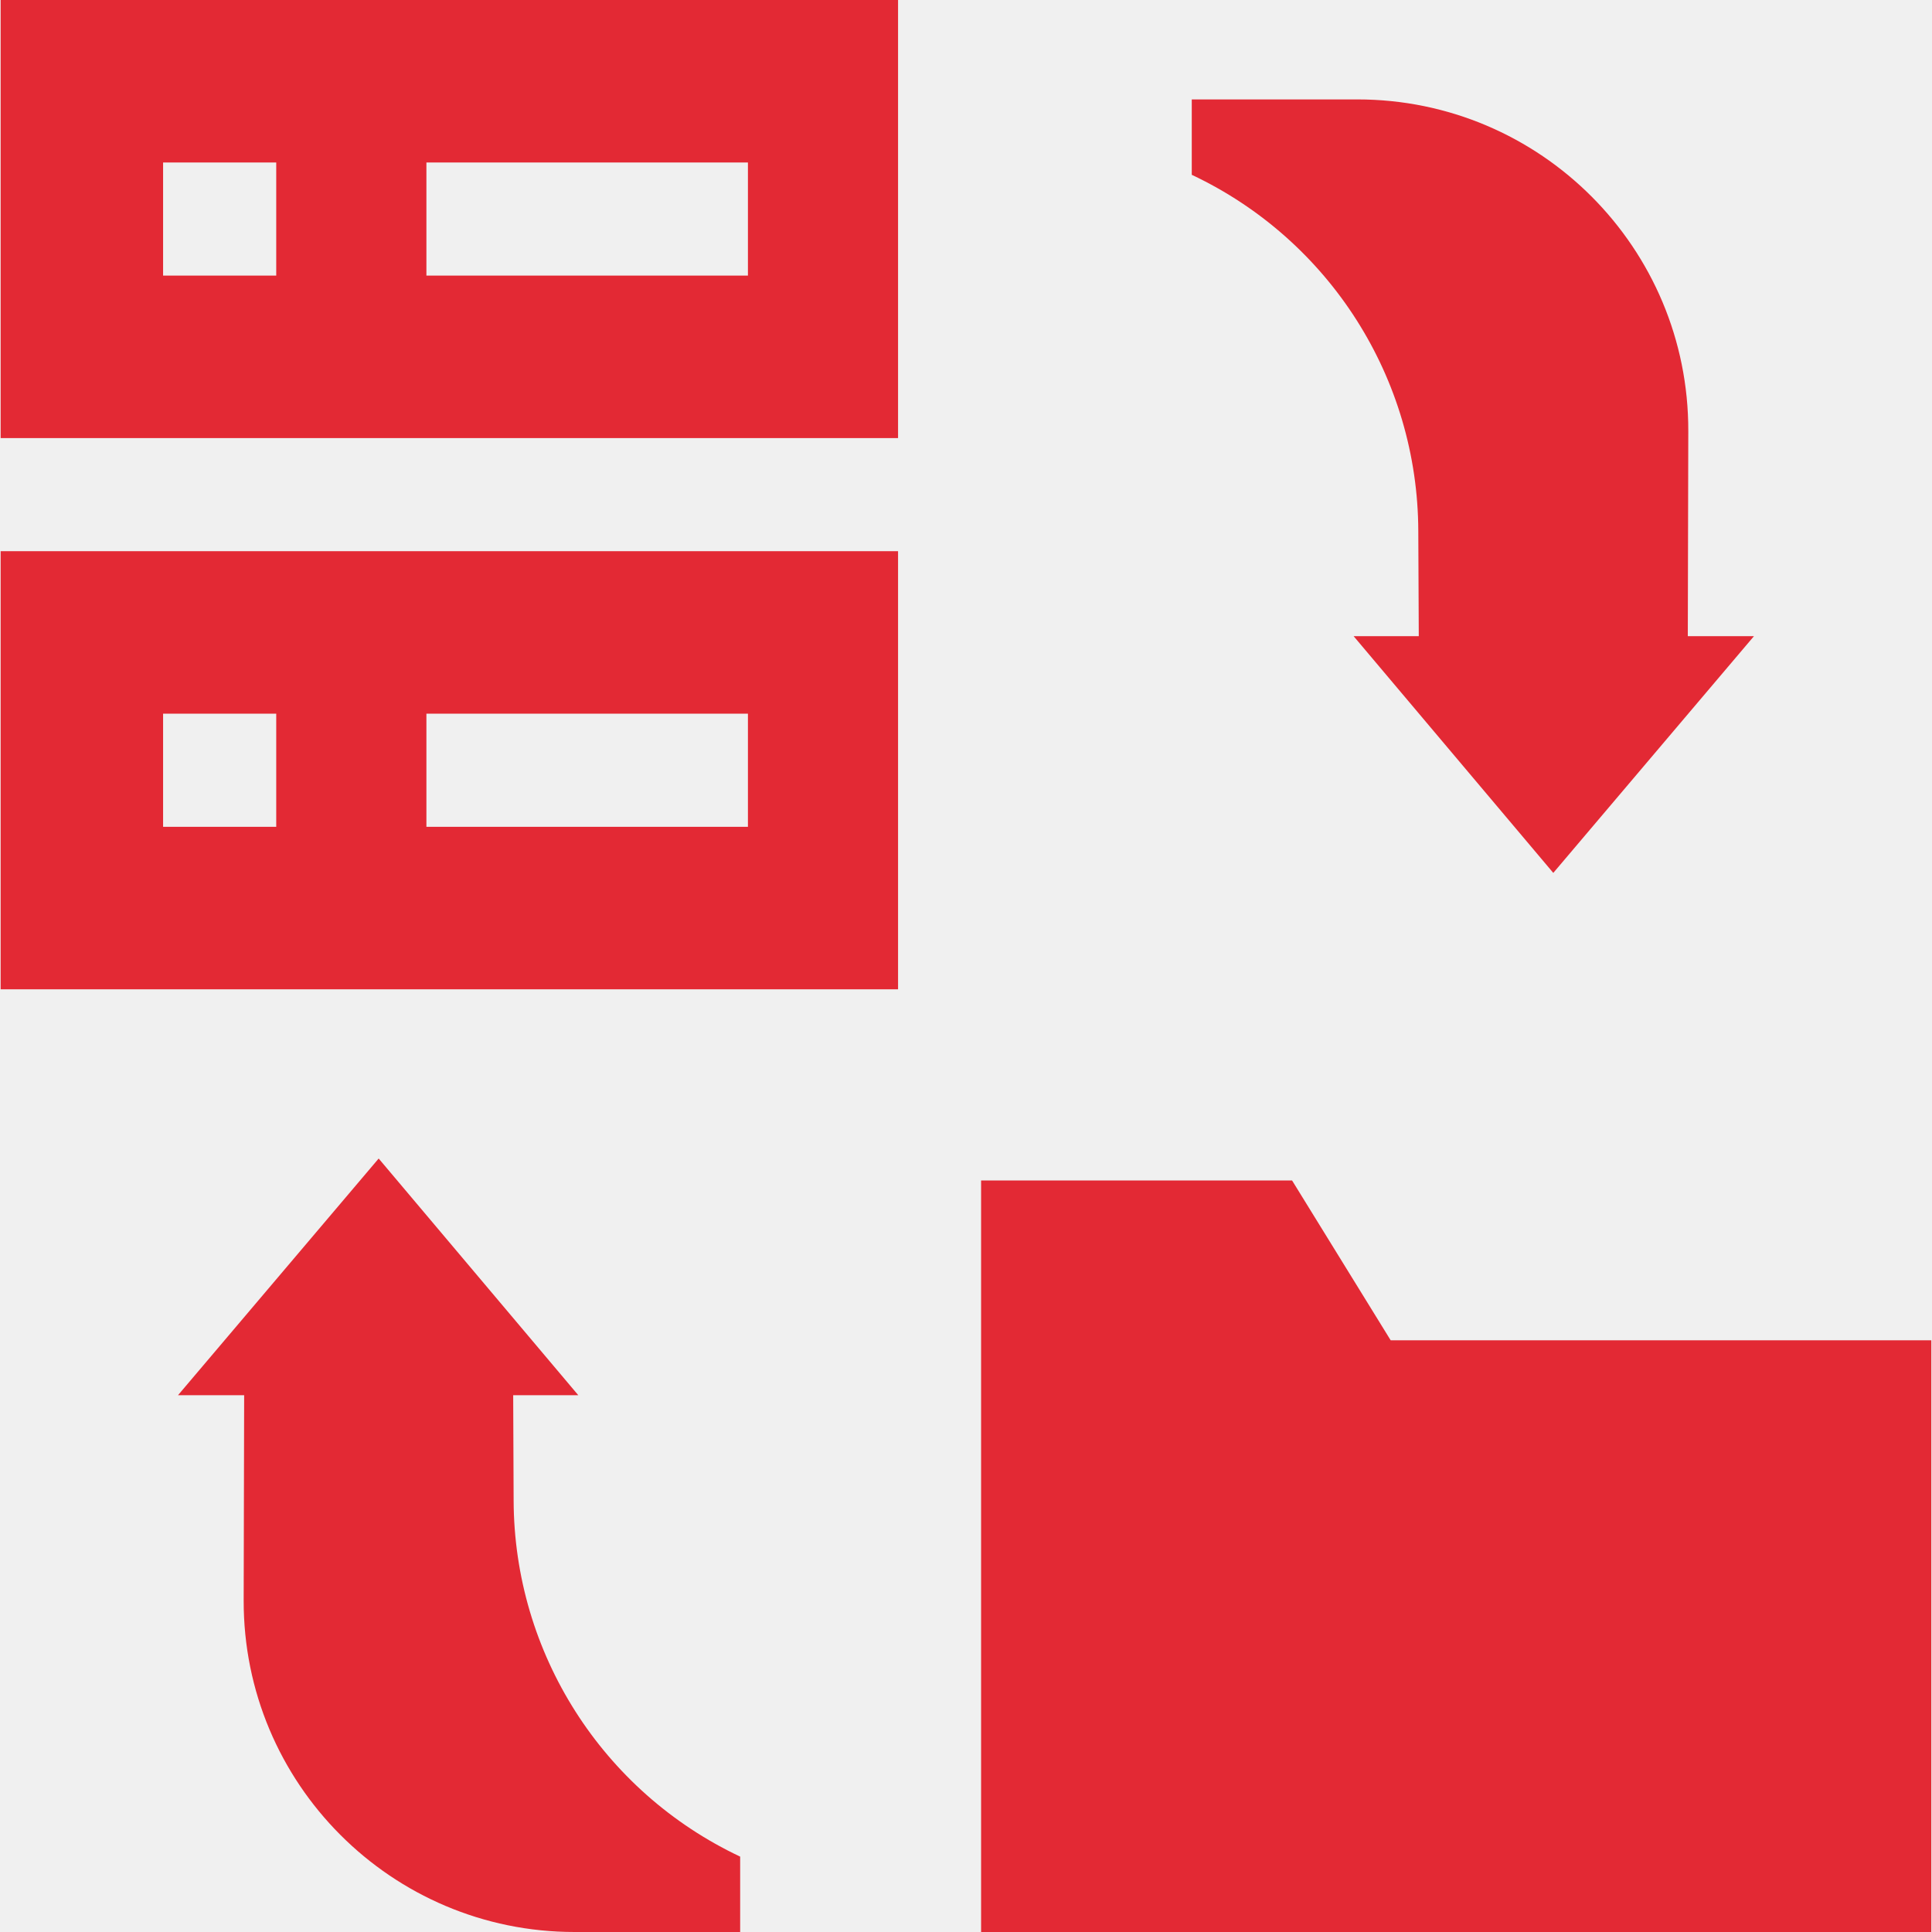
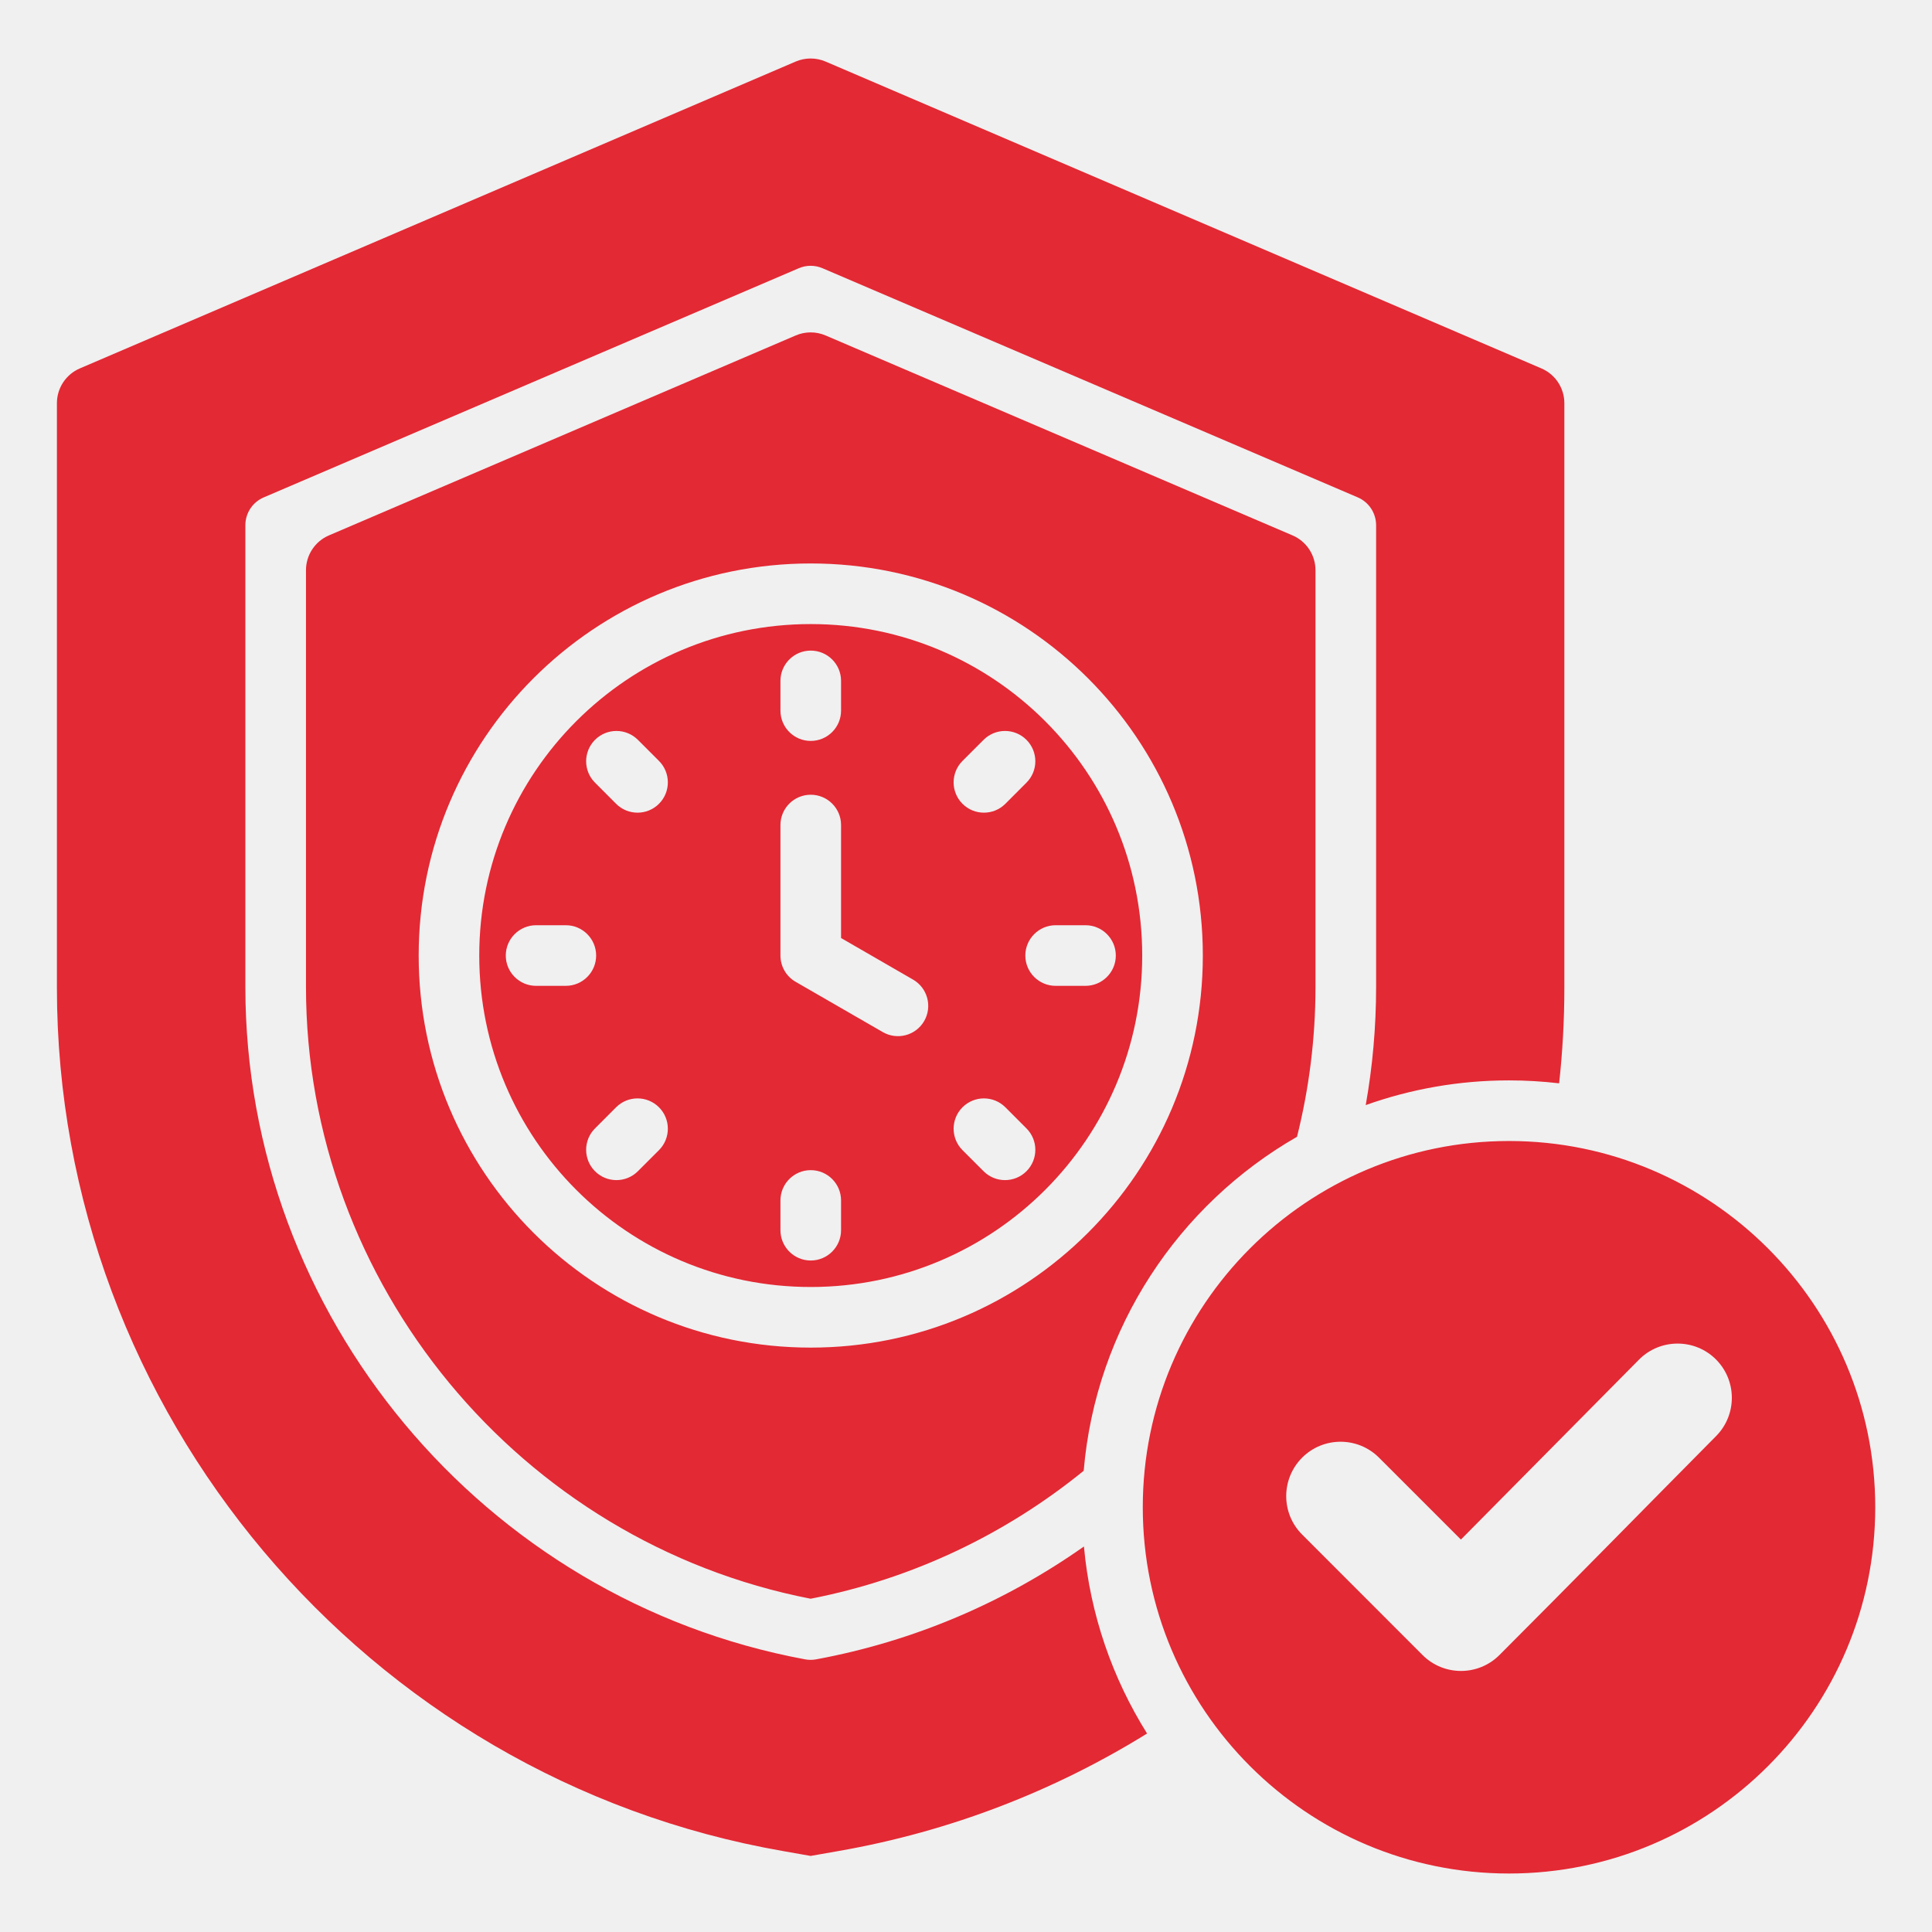
<svg xmlns="http://www.w3.org/2000/svg" width="48" height="48" viewBox="0 0 48 48" fill="none">
-   <g clip-path="url(#clip0_19_33746)">
-     <path d="M34.551 33.299L32.101 29.328H24.375V48H47.983V33.299H34.551Z" fill="#E32934" />
-     <path d="M0.016 10.884H22.312V0H0.016V10.884ZM10.594 4.037H18.582V6.847H10.594V4.037ZM4.052 4.037H6.863V6.847H4.052V4.037Z" fill="#E32934" />
-     <path d="M0.016 24.579H22.312V13.694H0.016V24.579ZM10.594 17.731H18.582V20.542H10.594V17.731ZM4.052 17.731H6.863V20.542H4.052V17.731Z" fill="#E32934" />
-     <path d="M41.933 15.805L41.945 10.71C41.956 6.162 38.272 2.47 33.724 2.47H29.609V4.343C33.036 5.959 35.226 9.403 35.237 13.191L35.249 15.805H33.63L38.591 21.687L43.577 15.805H41.933Z" fill="#E32934" />
-     <path d="M12.761 37.279L12.75 34.664H14.368L9.408 28.783L4.422 34.664H6.066L6.054 39.76C6.043 44.308 9.727 48 14.274 48H18.389V46.127C14.963 44.511 12.772 41.067 12.761 37.279Z" fill="#E32934" />
-   </g>
-   <defs>
-     <clipPath id="clip0_19_33746">
-       <rect width="48" height="48" fill="white" />
-     </clipPath>
-   </defs>
+   <path fill-rule="evenodd" clip-rule="evenodd" d="M28.499 43.069C26.199 44.493 23.608 45.505 20.823 45.99L20.14 46.11L19.458 45.99C9.083 44.182 1.414 35.076 1.414 24.539V10.018C1.414 9.641 1.638 9.301 1.984 9.153L19.769 1.529C20.006 1.428 20.274 1.428 20.511 1.529L38.296 9.153C38.642 9.301 38.866 9.641 38.866 10.018V24.539C38.866 25.34 38.822 26.133 38.736 26.915C38.327 26.867 37.912 26.842 37.491 26.842C36.242 26.842 35.044 27.059 33.931 27.456C34.101 26.499 34.189 25.517 34.189 24.519V13.05C34.189 12.748 34.01 12.476 33.733 12.357L20.437 6.665C20.247 6.583 20.033 6.583 19.844 6.665L6.552 12.358C6.275 12.476 6.096 12.748 6.096 13.05V24.519C6.096 32.672 12.004 39.744 20.003 41.226C20.094 41.243 20.187 41.243 20.277 41.226C22.728 40.773 24.982 39.795 26.93 38.422C27.085 40.118 27.64 41.698 28.499 43.069ZM26.924 36.541C25 38.105 22.689 39.224 20.14 39.72C12.92 38.314 7.602 31.903 7.602 24.519V14.167C7.602 13.79 7.826 13.45 8.172 13.302L19.77 8.334C20.006 8.233 20.274 8.233 20.511 8.334L32.113 13.302C32.459 13.45 32.683 13.791 32.683 14.167V24.519C32.683 25.796 32.524 27.045 32.224 28.243C29.283 29.931 27.226 32.987 26.924 36.541ZM20.143 13.999C14.761 13.999 10.402 18.359 10.402 23.74C10.402 29.121 14.761 33.481 20.143 33.481C25.524 33.481 29.884 29.121 29.884 23.74C29.884 18.359 25.524 13.999 20.143 13.999ZM20.143 15.505C24.692 15.505 28.378 19.191 28.378 23.74C28.378 28.289 24.692 31.975 20.143 31.975C15.593 31.975 11.907 28.289 11.907 23.74C11.907 19.191 15.593 15.505 20.143 15.505ZM19.39 20.498V23.74C19.39 24.009 19.533 24.258 19.766 24.392L21.933 25.642C22.293 25.85 22.753 25.727 22.961 25.367C23.169 25.007 23.045 24.546 22.685 24.338L20.896 23.305V20.498C20.896 20.082 20.558 19.745 20.143 19.745C19.727 19.745 19.39 20.082 19.39 20.498ZM13.319 24.493H14.058C14.473 24.493 14.811 24.156 14.811 23.74C14.811 23.325 14.473 22.987 14.058 22.987H13.319C12.904 22.987 12.566 23.325 12.566 23.74C12.566 24.156 12.904 24.493 13.319 24.493ZM26.969 22.987H26.227C25.812 22.987 25.474 23.325 25.474 23.74C25.474 24.156 25.812 24.493 26.227 24.493H26.969C27.384 24.493 27.722 24.156 27.722 23.74C27.722 23.325 27.384 22.987 26.969 22.987ZM14.783 19.445L15.307 19.97C15.601 20.264 16.078 20.264 16.372 19.97C16.666 19.676 16.666 19.199 16.372 18.905L15.848 18.381C15.554 18.087 15.077 18.087 14.783 18.381C14.489 18.675 14.489 19.152 14.783 19.445ZM19.39 16.916V17.655C19.39 18.071 19.727 18.408 20.143 18.408C20.558 18.408 20.896 18.071 20.896 17.655V16.916C20.896 16.501 20.558 16.164 20.143 16.164C19.727 16.164 19.39 16.501 19.39 16.916ZM24.437 18.381L23.913 18.905C23.619 19.199 23.619 19.676 23.913 19.97C24.207 20.264 24.684 20.264 24.978 19.97L25.502 19.445C25.796 19.152 25.796 18.675 25.502 18.381C25.208 18.087 24.731 18.087 24.437 18.381ZM20.896 30.564V29.825C20.896 29.409 20.558 29.072 20.143 29.072C19.727 29.072 19.39 29.409 19.39 29.825V30.564C19.39 30.979 19.727 31.317 20.143 31.317C20.558 31.317 20.896 30.979 20.896 30.564ZM15.848 29.099L16.372 28.575C16.666 28.281 16.666 27.804 16.372 27.51C16.078 27.216 15.601 27.216 15.307 27.51L14.783 28.035C14.489 28.328 14.489 28.805 14.783 29.099C15.077 29.393 15.554 29.393 15.848 29.099ZM25.502 28.035L24.978 27.51C24.684 27.216 24.207 27.216 23.913 27.51C23.619 27.804 23.619 28.281 23.913 28.575L24.437 29.099C24.731 29.393 25.208 29.393 25.502 29.099C25.796 28.805 25.796 28.328 25.502 28.035ZM37.491 28.348C42.513 28.348 46.59 32.426 46.59 37.448C46.59 42.469 42.513 46.547 37.491 46.547C32.469 46.547 28.392 42.469 28.392 37.448C28.392 32.426 32.469 28.348 37.491 28.348ZM36.296 38.25L34.261 36.215C33.734 35.688 32.878 35.688 32.351 36.215C31.824 36.745 31.824 37.598 32.351 38.125L35.343 41.119C35.87 41.646 36.726 41.646 37.253 41.119C39.057 39.315 40.839 37.492 42.635 35.68C43.16 35.15 43.157 34.297 42.63 33.772C42.103 33.248 41.247 33.251 40.722 33.778L36.296 38.25Z" fill="#E32934" />
</svg>
